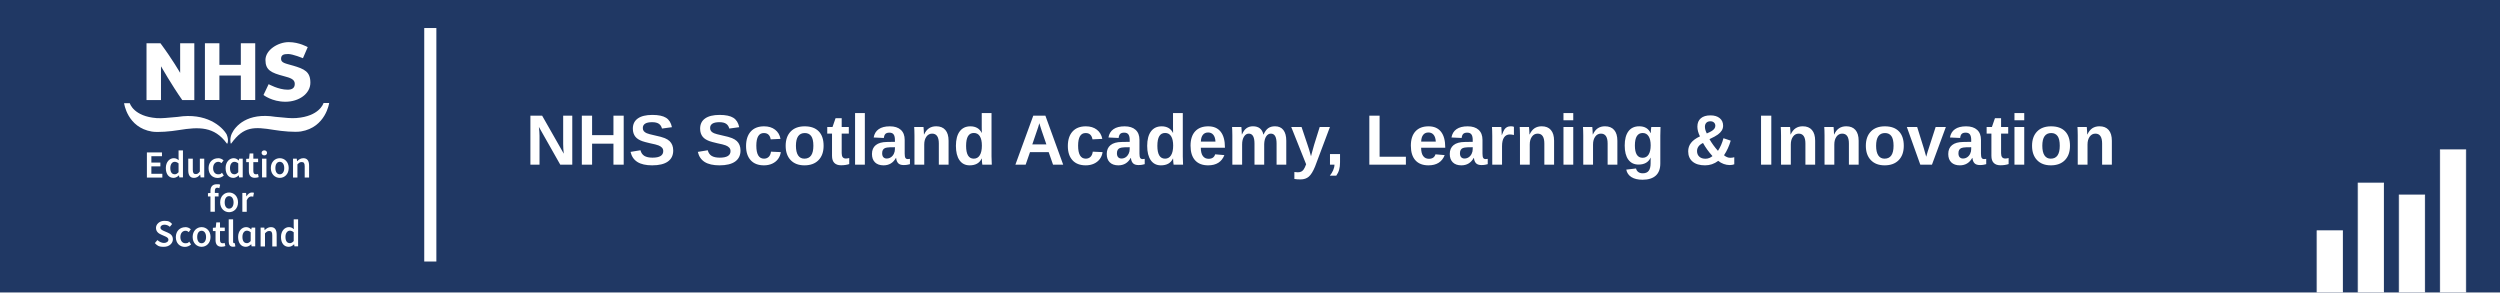
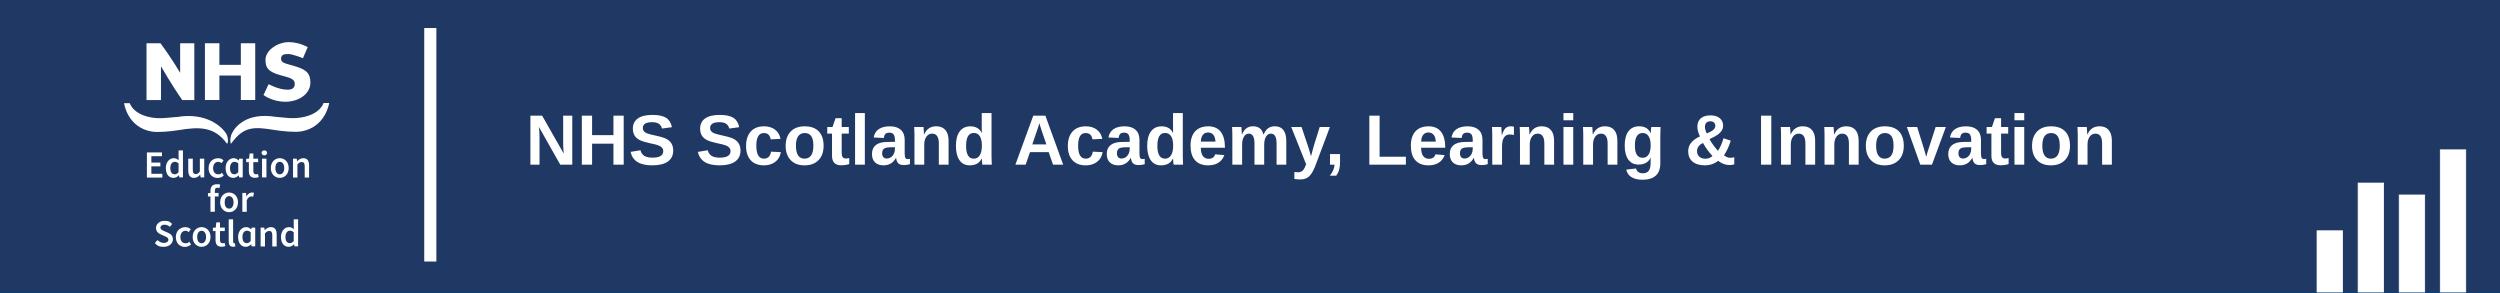
<svg xmlns="http://www.w3.org/2000/svg" id="Layer_1" width="3300" height="386" viewBox="0 0 3300 386" version="1.1">
  <defs id="defs1" />
  <g id="Layer_1-2" data-name="Layer_1">
    <g id="g38" style="clip-path:url(#clippath)" clip-path="url(#clippath)">
+       <rect width="3300" height="507" style="fill:#004380;fill-opacity:1;stroke-width:1" id="rect41" x="0" y="-60.5" clip-path="url(#clippath)" />
      <rect width="3300" height="386" style="fill:#203864;fill-opacity:1" id="rect2" x="0" y="0" />
      <path d="M568,37v308.2" style="fill:none;stroke:#ffffff;stroke-miterlimit:8;stroke-width:16px;stroke-opacity:1" id="path2" />
      <g style="isolation:isolate" id="g13" transform="translate(-104)">
        <text xml:space="preserve" style="font-size:94px;font-family:Arial;-inkscape-font-specification:Arial;fill:#ffffff;stroke-linecap:round;paint-order:fill markers stroke" x="797.851" y="217.326" id="text39">
          <tspan id="tspan39" x="797.851" y="217.326" style="font-style:normal;font-variant:normal;font-weight:bold;font-stretch:normal;font-size:94px;font-family:Arial;-inkscape-font-specification:'Arial Bold';fill:#ffffff;fill-opacity:1">NHS Scotland Academy, Learning &amp; Innovation</tspan>
        </text>
      </g>
      <g id="g40">
        <g id="g21">
          <path d="M193.9,201.2h19.9v5h-14v8.4h11.9v5h-11.9v9.8h14.5v5h-20.4v-33.2Z" style="fill: #fff;" id="path13" />
          <path d="M229.4,208.8c2.8,0,4.6,1.1,6.5,2.7l-.2-4v-9h5.8v35.7h-4.8l-.4-2.7h-.2c-1.8,1.8-4.3,3.3-7,3.3-6.2,0-10.2-4.8-10.2-13s5.1-13,10.5-13h-0ZM230.5,230.1c1.9,0,3.5-.9,5.2-2.8v-11.6c-1.7-1.5-3.4-2.1-5.1-2.1-3.2,0-5.8,3-5.8,8.2s2,8.2,5.6,8.2l.1.1Z" style="fill: #fff;" id="path14" />
          <path d="M248.7,209.4h5.8v14.8c0,4.1,1.2,5.6,3.8,5.6,2.6,0,3.6-1,5.5-3.4v-17h5.8v24.8h-4.8l-.5-3.6h-.2c-2.2,2.6-4.6,4.2-8,4.2-5.3,0-7.6-3.6-7.6-9.9v-15.6l.2.1Z" style="fill: #fff;" id="path15" />
          <path d="M287.8,208.8c3.2,0,5.6,1.3,7.3,2.9l-2.8,3.7c-1.3-1.2-2.6-1.8-4.2-1.8-4,0-6.8,3.3-6.8,8.3s2.7,8.2,6.6,8.2,3.7-1,5.1-2.1l2.4,3.7c-2.3,2.1-5.3,3.2-8.1,3.2-6.8,0-12-4.8-12-13s5.8-13,12.4-13l.1-.1Z" style="fill: #fff;" id="path16" />
          <path d="M308.3,208.8c2.6,0,4.7,1,6.7,3h.2l.5-2.4h4.7v24.8h-4.8l-.4-2.7h-.2c-1.8,1.8-4.3,3.3-7,3.3-6.2,0-10.2-4.8-10.2-13s5.2-13,10.7-13l-.2-0ZM309.3,230.1c1.9,0,3.5-.9,5.2-2.8v-11.6c-1.7-1.5-3.4-2.1-5.1-2.1-3.2,0-5.8,3-5.8,8.2s2,8.2,5.6,8.2l.1.1Z" style="fill: #fff;" id="path17" />
          <path d="M328.5,214h-3.5v-4.3l3.8-.3.7-6.8h4.9v6.8h6.3v4.6h-6.3v11.8c0,2.9,1.1,4.3,3.5,4.3s1.9-.3,2.6-.6l1,4.3c-1.4.5-3.1.9-5.1.9-5.8,0-7.9-3.6-7.9-9v-11.8.1Z" style="fill: #fff;" id="path18" />
          <path d="M345.3,201.8c0-2,1.5-3.3,3.6-3.3s3.6,1.4,3.6,3.3-1.5,3.3-3.6,3.3-3.6-1.4-3.6-3.3ZM345.9,209.4h5.8v24.8h-5.8v-24.8Z" style="fill: #fff;" id="path19" />
          <path d="M369.3,208.8c6.2,0,11.8,4.8,11.8,13s-5.6,13-11.8,13-11.8-4.8-11.8-13,5.6-13,11.8-13ZM369.3,230.1c3.6,0,5.9-3.3,5.9-8.2s-2.2-8.3-5.9-8.3-5.8,3.3-5.8,8.3,2.2,8.2,5.8,8.2Z" style="fill: #fff;" id="path20" />
          <path d="M386.9,209.4h4.8l.4,3.3h.2c2.2-2.2,4.8-3.9,8.1-3.9,5.3,0,7.6,3.6,7.6,9.9v15.6h-5.8v-14.8c0-4.1-1.2-5.6-3.9-5.6s-3.6,1.1-5.7,3.1v17.3h-5.8v-24.8l.1-.1Z" style="fill: #fff;" id="path21" />
        </g>
        <g id="g29">
          <path d="M207.9,317c2.4,2.2,5.6,3.7,8.6,3.7s5.8-1.7,5.8-4.2-2.1-3.6-5.2-4.9l-4.5-2c-3.3-1.4-6.7-3.9-6.7-8.8s4.7-9.3,11.1-9.3,7.6,1.6,10.2,4.2l-3,3.7c-2.1-1.8-4.3-2.8-7.2-2.8s-5.2,1.5-5.2,3.9,2.5,3.5,5.3,4.7l4.4,1.9c3.9,1.7,6.7,4.1,6.7,8.9s-4.4,9.8-11.9,9.8-8.7-1.8-11.9-4.9l3.4-4,.1.1Z" style="fill: #fff;" id="path22" />
          <path d="M244.6,299.8c3.2,0,5.6,1.3,7.3,2.9l-2.8,3.7c-1.3-1.2-2.6-1.8-4.2-1.8-4,0-6.8,3.3-6.8,8.3s2.7,8.2,6.6,8.2,3.7-1,5.1-2.1l2.4,3.7c-2.3,2.1-5.3,3.2-8.1,3.2-6.8,0-12-4.8-12-13s5.8-13,12.4-13l.1-.1Z" style="fill: #fff;" id="path23" />
          <path d="M266.1,299.8c6.2,0,11.8,4.8,11.8,13s-5.6,13-11.8,13-11.8-4.8-11.8-13,5.6-13,11.8-13ZM266.1,321.1c3.6,0,5.9-3.3,5.9-8.2s-2.2-8.3-5.9-8.3-5.8,3.3-5.8,8.3,2.2,8.2,5.8,8.2Z" style="fill: #fff;" id="path24" />
          <path d="M284.5,305h-3.5v-4.3l3.8-.3.7-6.8h4.9v6.8h6.3v4.6h-6.3v11.8c0,2.9,1.1,4.3,3.5,4.3s1.9-.3,2.6-.6l1,4.3c-1.4.5-3.1.9-5.1.9-5.8,0-7.9-3.6-7.9-9v-11.8.1Z" style="fill: #fff;" id="path25" />
          <path d="M301.9,289.5h5.8v29.6c0,1.4.7,1.9,1.3,1.9s.5,0,.9-.1l.8,4.3c-.7.3-1.7.5-3.1.5-4.1,0-5.7-2.7-5.7-7v-29.3l0.0.1Z" style="fill: #fff;" id="path26" />
          <path d="M324.8,299.8c2.6,0,4.7,1,6.7,3h.2l.5-2.4h4.7v24.8h-4.8l-.4-2.7h-.2c-1.8,1.8-4.3,3.3-7,3.3-6.2,0-10.2-4.8-10.2-13s5.2-13,10.7-13l-.2 0ZM325.7,321c1.9,0,3.5-.9,5.2-2.8v-11.6c-1.7-1.5-3.4-2.1-5.1-2.1-3.2,0-5.8,3-5.8,8.2s2,8.2,5.6,8.2l.1.1Z" style="fill: #fff;" id="path27" />
          <path d="M344.1,300.4h4.8l.4,3.3h.2c2.2-2.2,4.8-3.9,8.1-3.9,5.3,0,7.6,3.6,7.6,9.9v15.6h-5.8v-14.8c0-4.1-1.2-5.6-3.9-5.6s-3.6,1.1-5.7,3.1v17.3h-5.8v-24.8l.1-.1Z" style="fill: #fff;" id="path28" />
          <path d="M381.4,299.8c2.8,0,4.6,1.1,6.5,2.7l-.2-4v-9h5.8v35.7h-4.8l-.4-2.7h-.2c-1.8,1.8-4.3,3.3-7,3.3-6.2,0-10.2-4.8-10.2-13s5.1-13,10.5-13h0ZM382.5,321c1.9,0,3.5-.9,5.2-2.8v-11.6c-1.7-1.5-3.4-2.1-5.1-2.1-3.2,0-5.8,3-5.8,8.2s2,8.2,5.6,8.2l.1.1Z" style="fill: #fff;" id="path29" />
        </g>
        <path d="M386.3,86.5c-9.6-2.8-15.3-3.5-15.3-8.8s3.4-6.4,9.4-6.4,19.5,5.5,19.5,5.5l6.3-14.6s-11.2-6.6-25.1-6.6-30.7,10.2-30.7,23.6,7.6,16.9,23.9,21.2c9.2,2.4,14.8,4.3,14.8,10.3s-4.2,7.7-9.5,7.7c-12,0-25-7.3-25-7.3l-6.8,14.3s11.2,8.9,29,8.9,32.9-10.6,32.9-25.1-7.6-18.1-23.3-22.7l-.1 0Z" style="fill: #fff;" id="path30" />
        <path d="M211.8,57.1h-18.4v75h19.1v-44.6s14.8,25.8,28.1,44.6h15.9V57.1h-18.7v39.1s-10.5-18.3-26-39.1h-0Z" style="fill: #fff;" id="path31" />
        <path d="M317.9,132v-32.3h-28.3v32.3h-19.1V57.1h19.1v28.5h28.3v-28.5h19v74.9h-19Z" style="fill: #fff;" id="path32" />
        <g id="g34">
          <path d="M299.4,177.8c-6.2-11.1-27.4-29.5-64.9-23.5-14.3,1.2-20.2,2.1-27.8,1.6-29.9-2.3-35.1-18.8-35.4-19.7h-7.5s4.1,32.1,36.8,37.5c8,1.3,24.7-.2,35.5-2,26.5-4.3,46.8-5,63.3,17.7,0,0,.2.2.4.2.3,0,.4-.2.4-.2,0,0,2.1-4.4-.9-11.6h.1Z" style="fill: #fff;" id="path33" />
          <path d="M427,136.2c-.3.9-5.8,17.3-35.7,19.6-7.6.6-13.5-.3-27.8-1.6-37.3-6-53,12.4-57.6,22.3-3,6.7-1.4,12.8-1.4,12.8,0,0,.1.2.4.2s.4-.2.4-.2c16.4-22.7,29.9-22.1,56.5-17.8,10.8,1.8,27.5,3.3,35.5,2,32.7-5.4,37.2-37.5,37.2-37.5h-7.5v.2Z" style="fill: #fff;" id="path34" />
        </g>
        <g id="g37">
          <path d="M289.4,248.4c-.9-.4-1.9-.6-2.7-.6-2,0-3.1,1.3-3.1,4.2v2.7h4.9v4.6h-4.9v20.2h-5.8v-20.2h-3.3v-4.3l3.3-.3v-2.6c0-5.2,2.4-8.9,8.2-8.9s3.4.4,4.6.9l-1.1,4.3-.1 0Z" style="fill: #fff;" id="path35" />
          <path d="M302.4,254.1c6.2,0,11.8,4.8,11.8,13s-5.6,13-11.8,13-11.8-4.8-11.8-13,5.6-13,11.8-13ZM302.4,275.4c3.6,0,5.9-3.3,5.9-8.2s-2.2-8.3-5.9-8.3-5.8,3.3-5.8,8.3,2.2,8.2,5.8,8.2Z" style="fill: #fff;" id="path36" />
          <path d="M320,254.7h4.8l.4,4.4h.2c1.8-3.2,4.4-5,7-5s2.1.2,2.8.5l-1,5.1c-.9-.3-1.5-.4-2.6-.4-2,0-4.3,1.4-5.9,5.1v15.2h-5.8v-24.8l.1-.1Z" style="fill: #fff;" id="path37" />
        </g>
      </g>
      <g id="g41" style="display:inline">
        <rect style="clip-path:url(#clippath);display:inline;fill:#ffffff;fill-opacity:1;stroke:#ffffff;stroke-width:1;stroke-linecap:round;stroke-opacity:1;paint-order:fill markers stroke" id="rect40-2-0-3" width="33.649" height="187.724" x="3221.166" y="197.776" clip-path="url(#clippath)" />
        <rect style="clip-path:url(#clippath);display:inline;fill:#ffffff;fill-opacity:1;stroke:#ffffff;stroke-width:1;stroke-linecap:round;stroke-opacity:1;paint-order:fill markers stroke" id="rect40-2-0" width="33.649" height="128.121" x="3166.944" y="257.379" clip-path="url(#clippath)" />
        <rect style="fill:#ffffff;fill-opacity:1;stroke:#ffffff;stroke-width:1;stroke-linecap:round;stroke-opacity:1;paint-order:fill markers stroke" id="rect40-2" width="33.649" height="143.908" x="3112.721" y="241.592" clip-path="url(#clippath)" />
        <rect style="clip-path:url(#clippath);display:inline;fill:#ffffff;fill-opacity:1;stroke:#ffffff;stroke-width:1;stroke-linecap:round;stroke-opacity:1;paint-order:fill markers stroke" id="rect40" width="33.649" height="80.854" x="3058.499" y="304.646" clip-path="url(#clippath)" />
      </g>
    </g>
  </g>
</svg>
